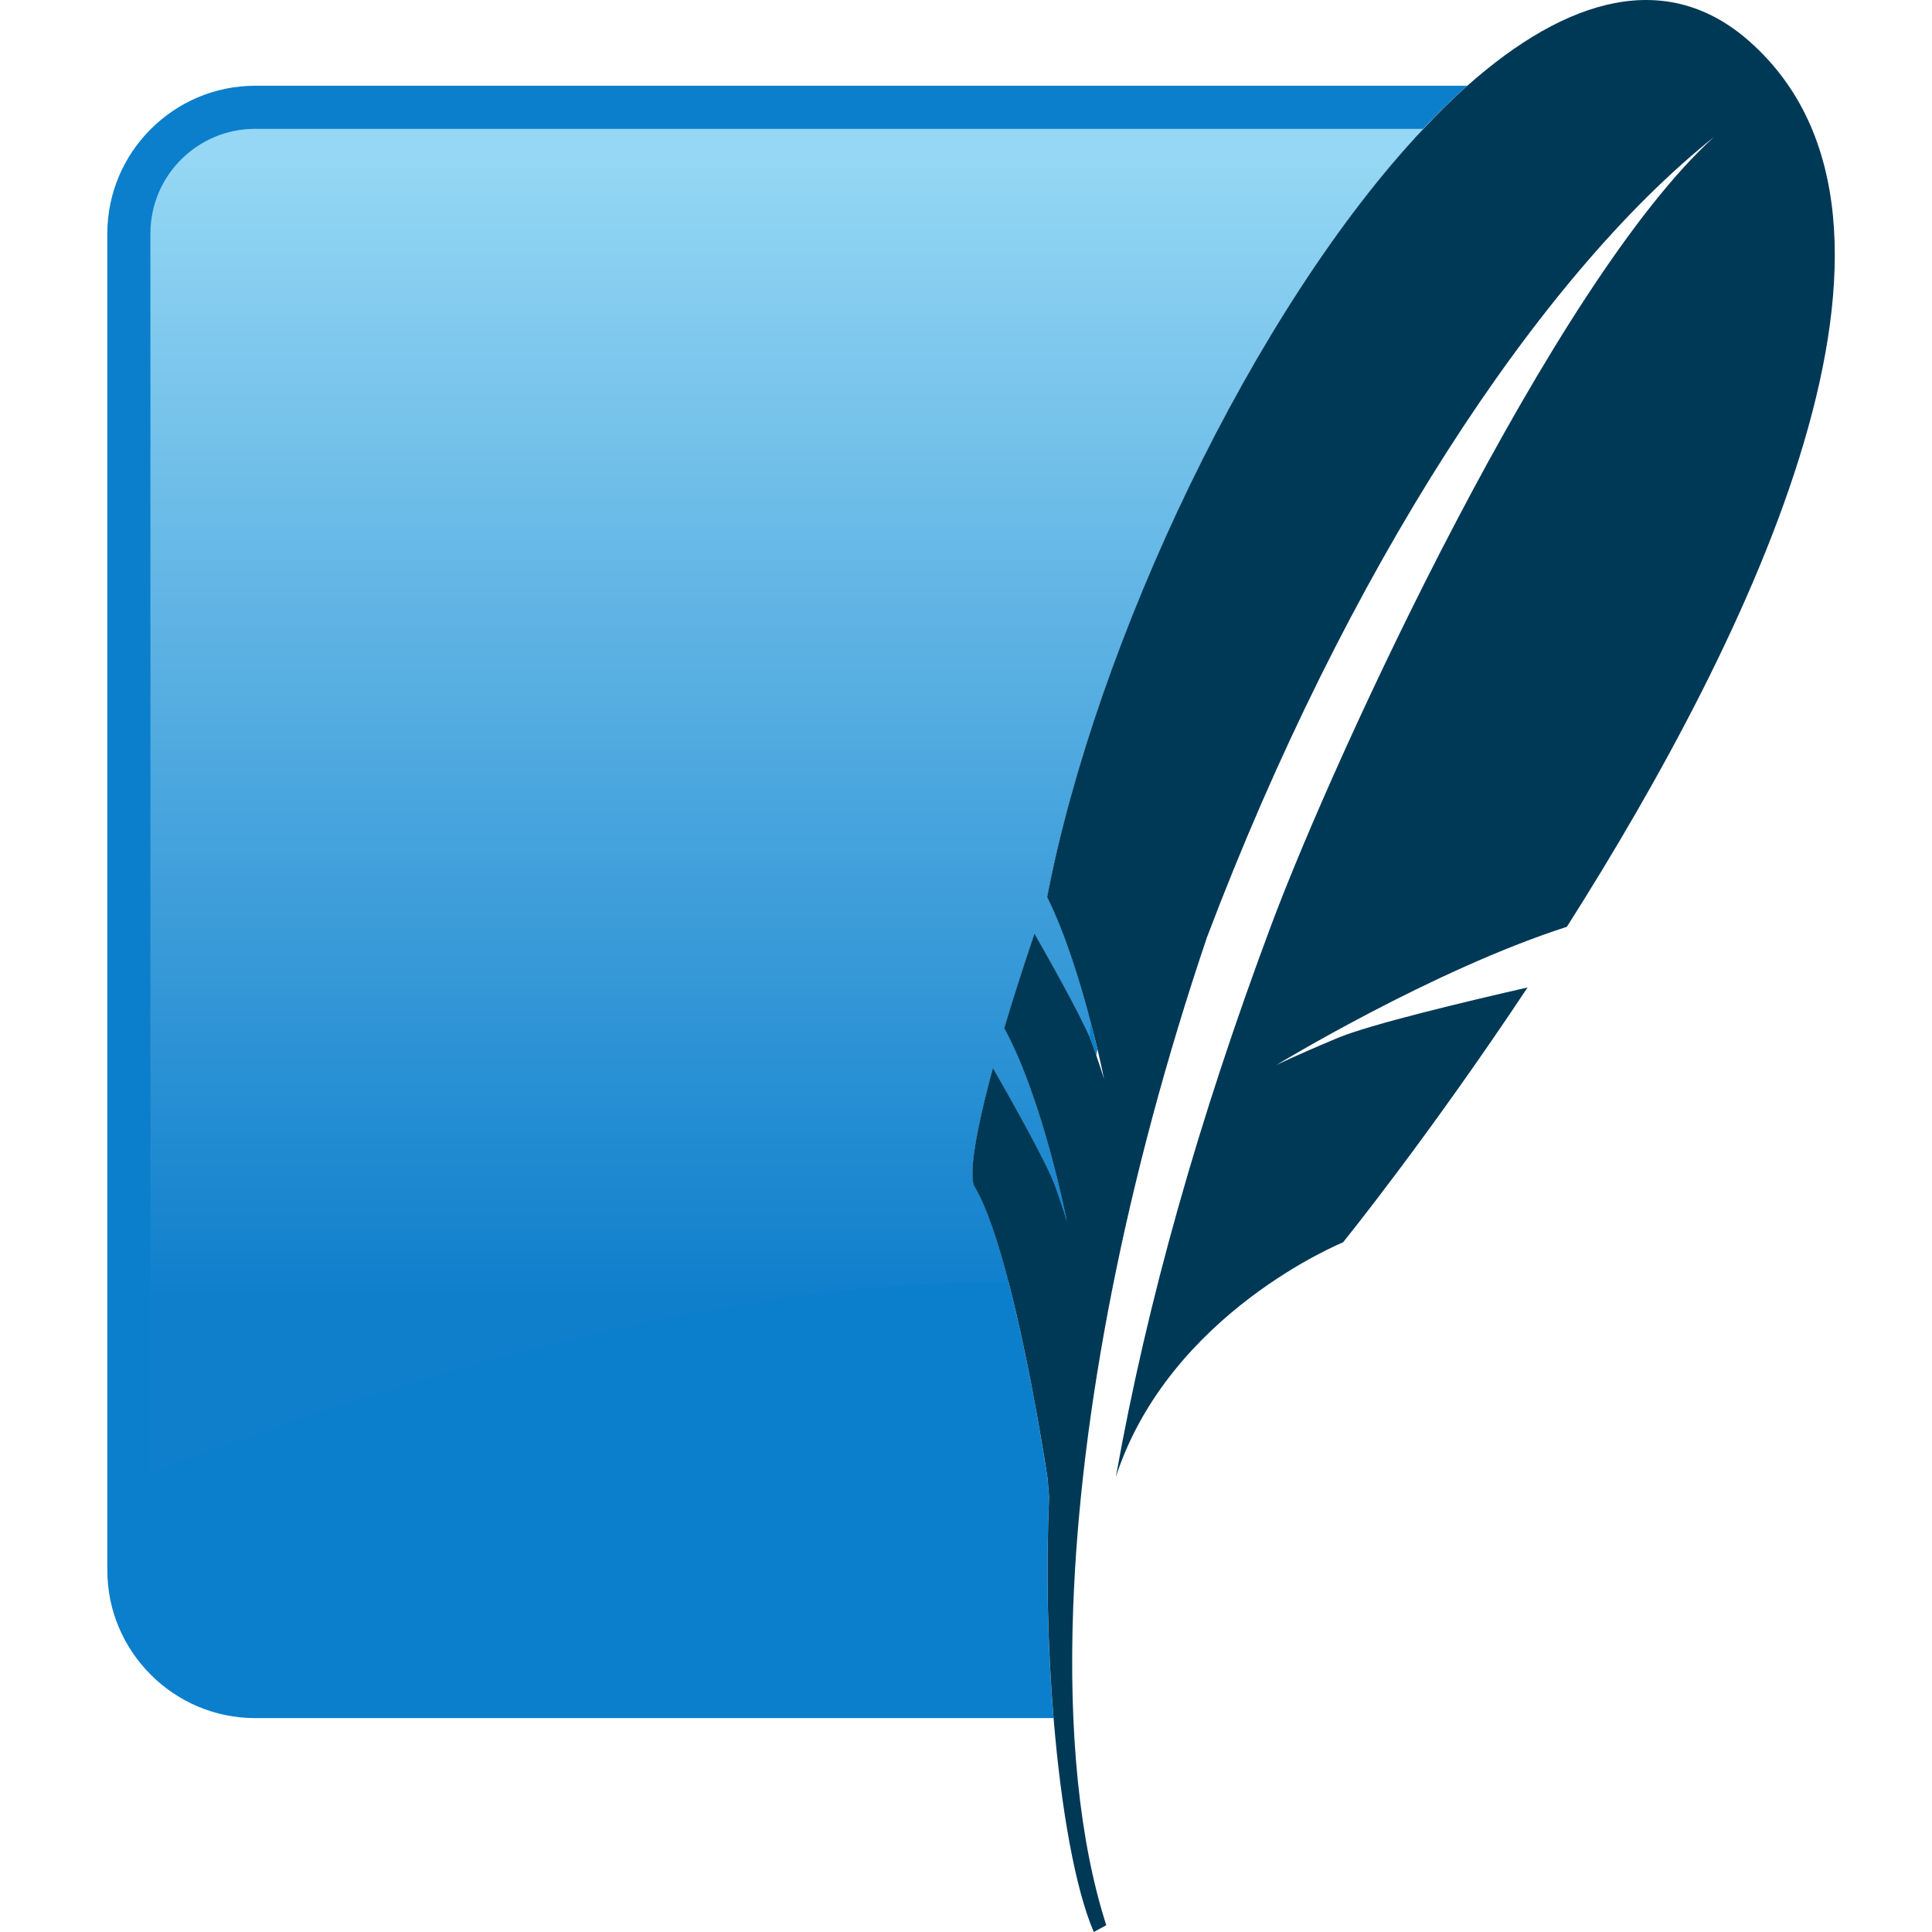
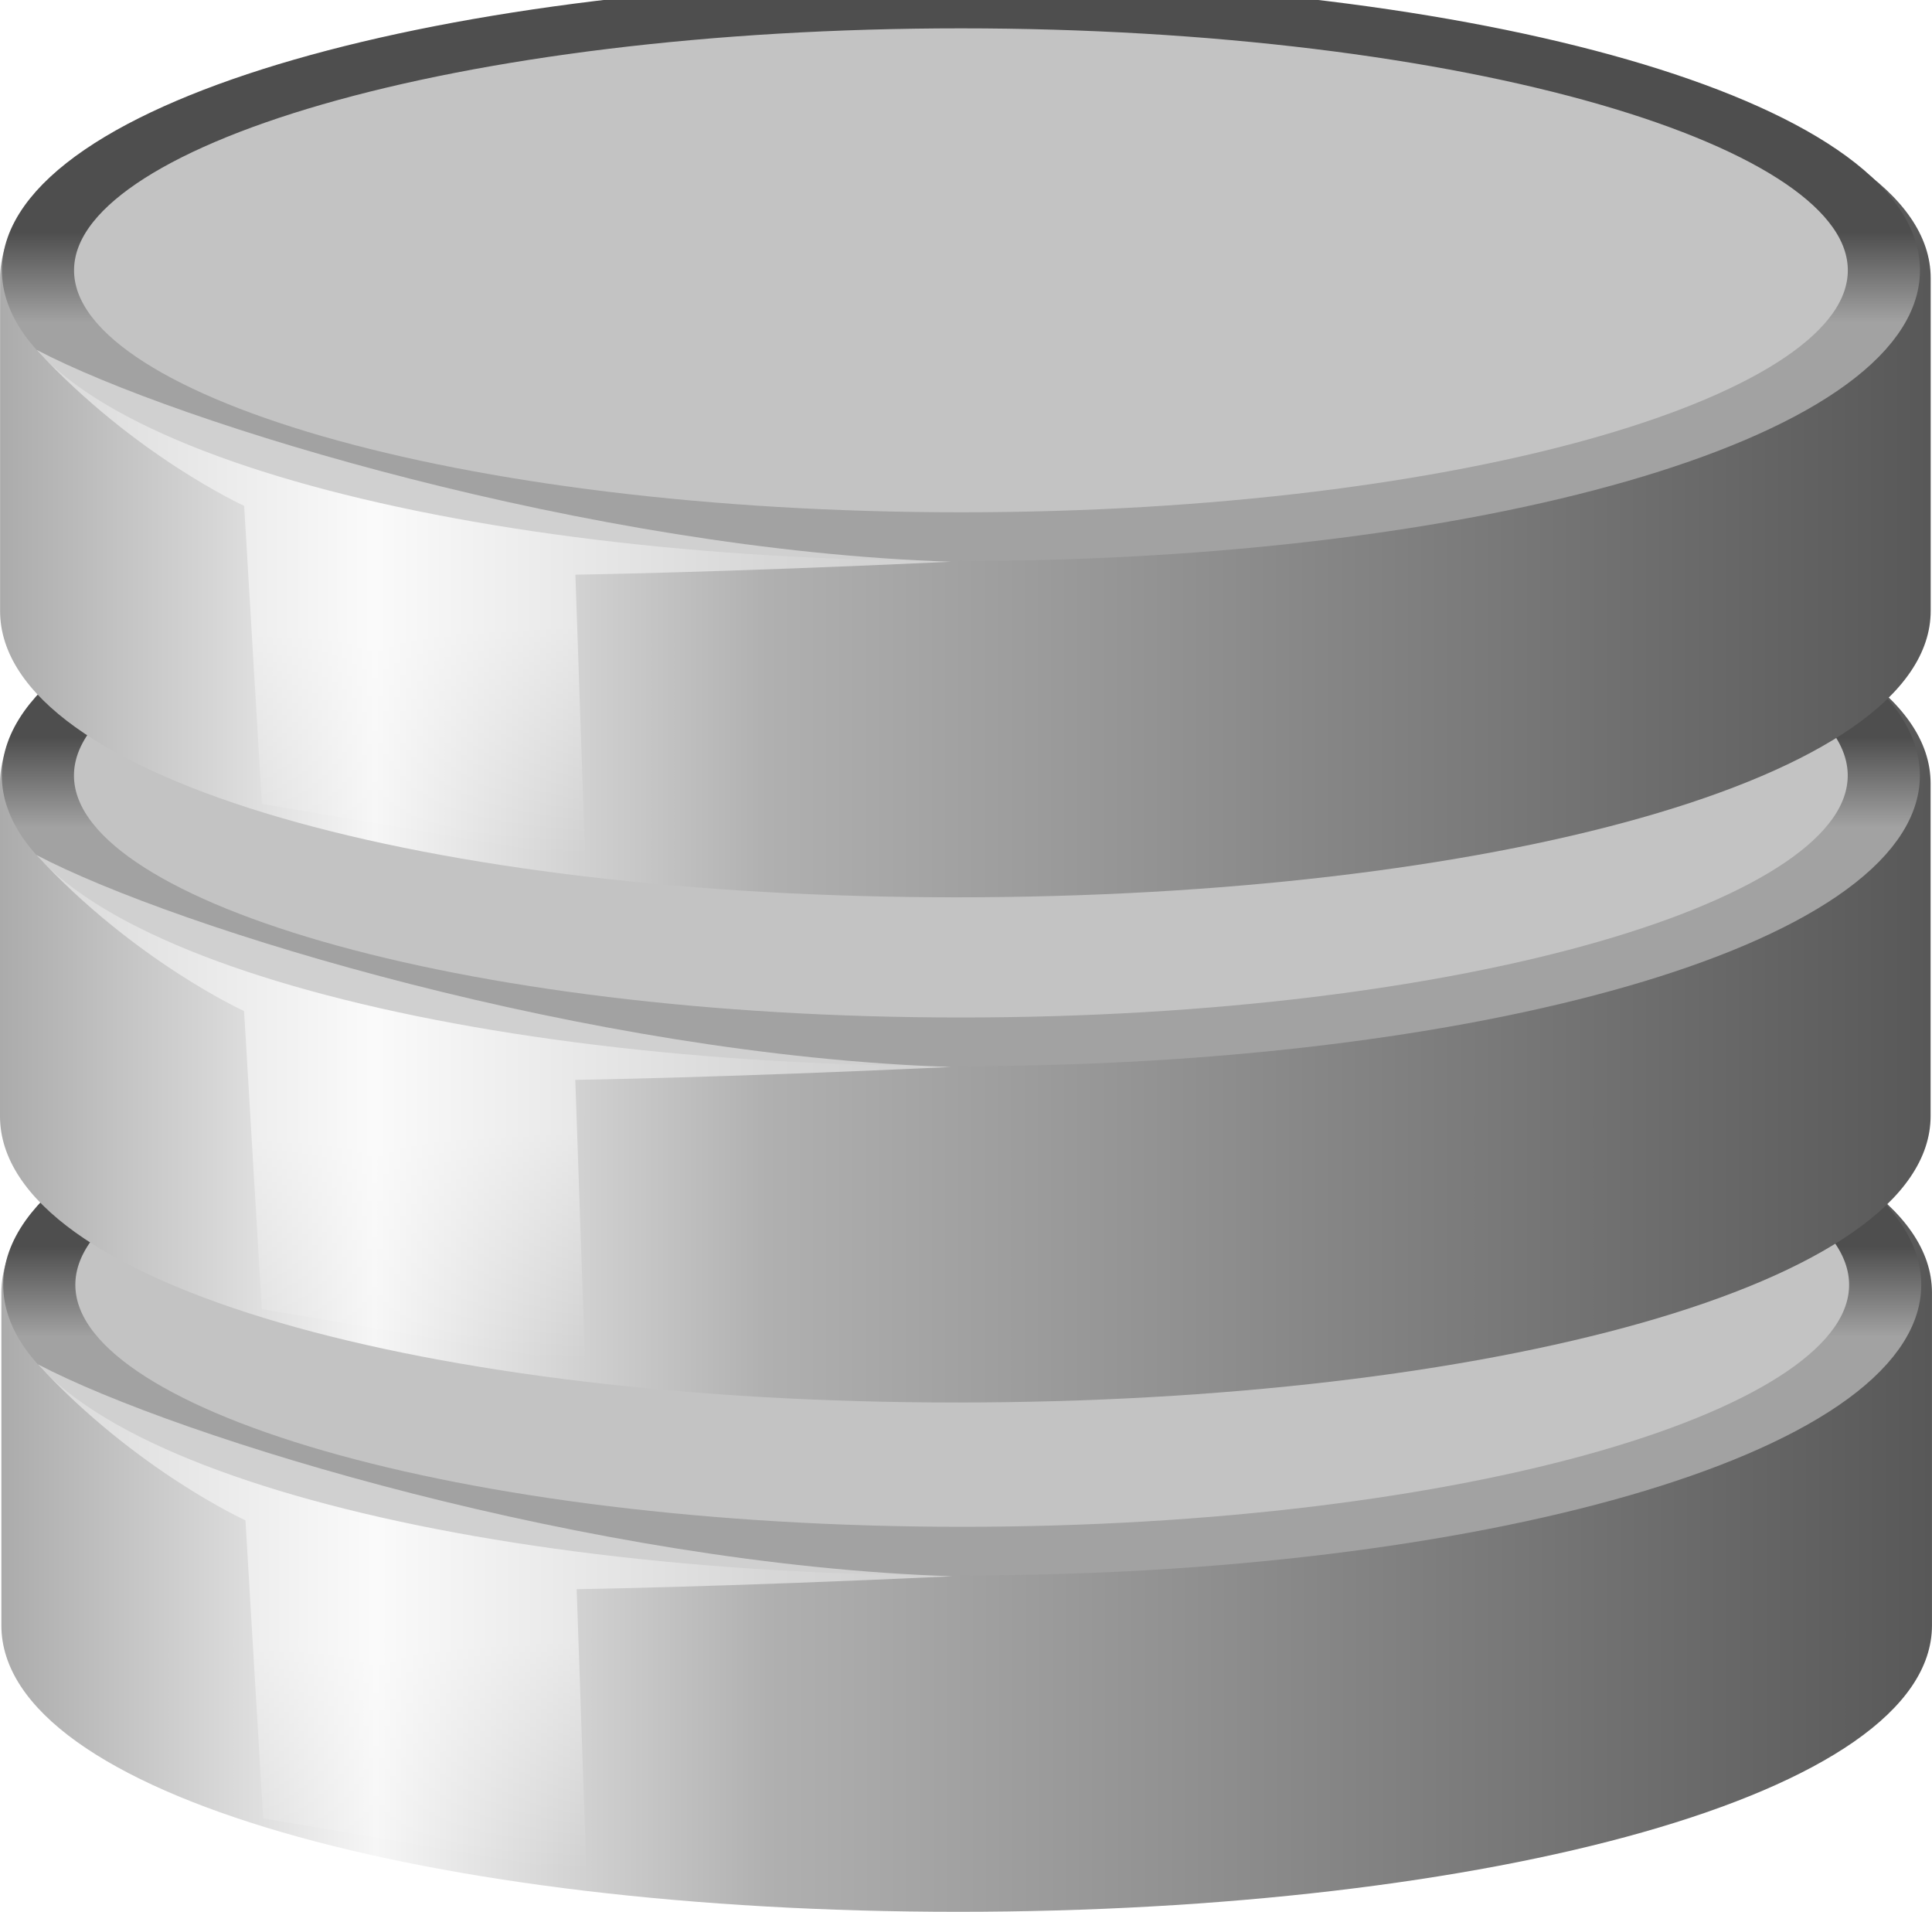
- <svg xmlns="http://www.w3.org/2000/svg" viewBox="0 0 128 128">
+ <svg xmlns="http://www.w3.org/2000/svg" xmlns:xlink="http://www.w3.org/1999/xlink" viewBox="8 10.52 240 237.48">
  <defs>
-     <linearGradient id="sqlite-original-a" x1="-15.615" x2="-6.741" y1="-9.108" y2="-9.108" gradientTransform="rotate(90 -90.486 64.634) scale(9.2712)" gradientUnits="userSpaceOnUse">
-       <stop stop-color="#95d7f4" offset="0" />
-       <stop stop-color="#0f7fcc" offset=".92" />
-       <stop stop-color="#0f7fcc" offset="1" />
+     <linearGradient id="h">
+       <stop offset="0" style="stop-color:#a2a2a2;stop-opacity:1" />
+       <stop offset="1" style="stop-color:#4e4e4e;stop-opacity:1" />
    </linearGradient>
+     <linearGradient id="i">
+       <stop offset="0" style="stop-color:#fff;stop-opacity:1" />
+       <stop offset="1" style="stop-color:#fff;stop-opacity:0" />
+     </linearGradient>
+     <linearGradient id="g">
+       <stop offset="0" style="stop-color:#ababab;stop-opacity:1" />
+       <stop offset=".194" style="stop-color:#f6f6f6;stop-opacity:1" />
+       <stop offset=".397" style="stop-color:#b0b0b0;stop-opacity:1" />
+       <stop offset="1" style="stop-color:#585858;stop-opacity:1" />
+     </linearGradient>
+     <linearGradient id="d">
+       <stop offset="0" style="stop-color:#ababab;stop-opacity:1" />
+       <stop offset=".194" style="stop-color:#f6f6f6;stop-opacity:1" />
+       <stop offset=".397" style="stop-color:#b0b0b0;stop-opacity:1" />
+       <stop offset="1" style="stop-color:#585858;stop-opacity:1" />
+     </linearGradient>
+     <linearGradient id="e">
+       <stop offset="0" style="stop-color:#a2a2a2;stop-opacity:1" />
+       <stop offset="1" style="stop-color:#4e4e4e;stop-opacity:1" />
+     </linearGradient>
+     <linearGradient id="f">
+       <stop offset="0" style="stop-color:#fff;stop-opacity:1" />
+       <stop offset="1" style="stop-color:#fff;stop-opacity:0" />
+     </linearGradient>
+     <linearGradient id="a">
+       <stop offset="0" style="stop-color:#ababab;stop-opacity:1" />
+       <stop offset=".194" style="stop-color:#f6f6f6;stop-opacity:1" />
+       <stop offset=".397" style="stop-color:#b0b0b0;stop-opacity:1" />
+       <stop offset="1" style="stop-color:#585858;stop-opacity:1" />
+     </linearGradient>
+     <linearGradient id="b">
+       <stop offset="0" style="stop-color:#a2a2a2;stop-opacity:1" />
+       <stop offset="1" style="stop-color:#4e4e4e;stop-opacity:1" />
+     </linearGradient>
+     <linearGradient id="c">
+       <stop offset="0" style="stop-color:#fff;stop-opacity:1" />
+       <stop offset="1" style="stop-color:#fff;stop-opacity:0" />
+     </linearGradient>
+     <linearGradient xlink:href="#a" id="j" x1="10.116" x2="38.013" y1="17.512" y2="17.512" gradientTransform="translate(0 -1.714)" gradientUnits="userSpaceOnUse" />
+     <linearGradient xlink:href="#b" id="k" x1="24" x2="24" y1="15.149" y2="13.285" gradientUnits="userSpaceOnUse" />
+     <linearGradient xlink:href="#c" id="l" x1="16.071" x2="16.19" y1="19.5" y2="24.04" gradientTransform="translate(-.143 .929)" gradientUnits="userSpaceOnUse" />
+     <linearGradient xlink:href="#d" id="m" x1="10.116" x2="38.013" y1="17.512" y2="17.512" gradientTransform="translate(0 -1.714)" gradientUnits="userSpaceOnUse" />
+     <linearGradient xlink:href="#e" id="n" x1="24" x2="24" y1="15.149" y2="13.285" gradientUnits="userSpaceOnUse" />
+     <linearGradient xlink:href="#f" id="o" x1="16.071" x2="16.19" y1="19.5" y2="24.04" gradientTransform="translate(-.143 .929)" gradientUnits="userSpaceOnUse" />
+     <linearGradient xlink:href="#g" id="p" x1="10.116" x2="38.013" y1="17.512" y2="17.512" gradientTransform="translate(0 -1.714)" gradientUnits="userSpaceOnUse" />
+     <linearGradient xlink:href="#h" id="q" x1="24" x2="24" y1="15.149" y2="13.285" gradientUnits="userSpaceOnUse" />
+     <linearGradient xlink:href="#i" id="r" x1="16.071" x2="16.19" y1="19.5" y2="24.04" gradientTransform="translate(-.143 .929)" gradientUnits="userSpaceOnUse" />
  </defs>
-   <path d="M69.5 99.176c-.059-.73-.094-1.2-.094-1.2S67.2 83.087 64.57 78.642c-.414-.707.043-3.594 1.207-7.88.68 1.169 3.54 6.192 4.118 7.81.648 1.824.78 2.347.78 2.347s-1.57-8.082-4.144-12.797a162.286 162.286 0 012.004-6.265c.973 1.71 3.313 5.859 3.828 7.3.102.293.192.543.27.774.023-.137.05-.274.074-.414-.59-2.504-1.75-6.86-3.336-10.082 3.52-18.328 15.531-42.824 27.84-53.754H16.9c-5.387 0-9.789 4.406-9.789 9.789v88.57c0 5.383 4.406 9.789 9.79 9.789h52.897a118.657 118.657 0 01-.297-14.652" fill="#0b7fcc" />
-   <path d="M65.777 70.762c.68 1.168 3.54 6.188 4.117 7.809.649 1.824.781 2.347.781 2.347s-1.57-8.082-4.144-12.797a164.535 164.535 0 012.004-6.27c.887 1.567 2.922 5.169 3.652 6.872l.082-.961c-.648-2.496-1.633-5.766-2.898-8.328 3.242-16.871 13.68-38.97 24.926-50.898H16.899a6.94 6.94 0 00-6.934 6.933v82.11c17.527-6.731 38.664-12.88 56.855-12.614-.672-2.605-1.441-4.96-2.25-6.324-.414-.707.043-3.597 1.207-7.879" fill="url(#sqlite-original-a)" />
-   <path d="M115.95 2.781c-5.5-4.906-12.164-2.933-18.734 2.899a44.347 44.347 0 00-2.914 2.859c-11.25 11.926-21.684 34.023-24.926 50.895 1.262 2.563 2.25 5.832 2.894 8.328.168.64.32 1.242.442 1.754.285 1.207.437 1.996.437 1.996s-.101-.383-.515-1.582c-.078-.23-.168-.484-.27-.773-.043-.125-.105-.274-.172-.434-.734-1.703-2.765-5.305-3.656-6.867-.762 2.25-1.437 4.36-2.004 6.265 2.578 4.715 4.149 12.797 4.149 12.797s-.137-.523-.782-2.347c-.578-1.621-3.441-6.64-4.117-7.809-1.164 4.281-1.625 7.172-1.207 7.88.809 1.362 1.574 3.722 2.25 6.323 1.524 5.867 2.586 13.012 2.586 13.012s.031.469.094 1.2a118.653 118.653 0 00.297 14.651c.504 6.11 1.453 11.363 2.664 14.172l.828-.449c-1.781-5.535-2.504-12.793-2.188-21.156.48-12.793 3.422-28.215 8.856-44.289 9.191-24.27 21.938-43.738 33.602-53.035-10.633 9.602-25.023 40.684-29.332 52.195-4.82 12.891-8.238 24.984-10.301 36.574 3.55-10.863 15.047-15.53 15.047-15.53s5.637-6.958 12.227-16.888c-3.95.903-10.43 2.442-12.598 3.352-3.2 1.344-4.067 1.8-4.067 1.8s10.371-6.312 19.27-9.171c12.234-19.27 25.562-46.648 12.141-58.621" fill="#003956" />
+   <g transform="matrix(8.59688 0 0 6.30047 -78.796 85.965)">
+     <path d="M23.941 8.037c-7.625 0-13.825 2.13-13.825 5.475v6.558c0 3.345 6.2 5.648 13.825 5.648s14.072-2.303 14.072-5.648v-6.558c0-3.345-6.447-5.475-14.072-5.475" style="color:#000;display:block;overflow:visible;visibility:visible;fill:url(#j);fill-opacity:1;fill-rule:nonzero;stroke:none;stroke-width:.769;marker:none" />
+     <ellipse cx="24" cy="14.071" rx="12.857" ry="5.5" style="color:#000;display:block;overflow:visible;visibility:visible;fill:#c3c3c3;fill-opacity:1;fill-rule:nonzero;stroke:url(#k);stroke-width:1.005;stroke-linecap:butt;stroke-linejoin:miter;stroke-miterlimit:10;stroke-dasharray:none;stroke-dashoffset:0;stroke-opacity:1;marker:none" transform="matrix(1.0373 0 0 .95462 -.895 -.076)" />
+     <path d="m13.643 18 .256 5.876 4.672 1.084-.142-5.603s2.071-.04 5.428-.254c-5.216-.233-11.183-2.725-13.214-4.18 1.417 2.093 3 3.077 3 3.077" style="color:#000;display:block;overflow:visible;visibility:visible;opacity:.494;fill:url(#l);fill-opacity:1;fill-rule:nonzero;stroke:none;stroke-width:1;marker:none" />
+   </g>
+   <g transform="matrix(8.59688 0 0 6.30047 -78.967 22.701)">
+     <path d="M23.941 8.036c-7.625 0-13.825 2.131-13.825 5.476v6.558c0 3.345 6.2 5.648 13.825 5.648s14.072-2.303 14.072-5.648v-6.558c0-3.345-6.447-5.476-14.072-5.476" style="color:#000;display:block;overflow:visible;visibility:visible;fill:url(#m);fill-opacity:1;fill-rule:nonzero;stroke:none;stroke-width:.769;marker:none" />
+     <ellipse cx="24" cy="14.071" rx="12.857" ry="5.5" style="color:#000;display:block;overflow:visible;visibility:visible;fill:#c3c3c3;fill-opacity:1;fill-rule:nonzero;stroke:url(#n);stroke-width:1.005;stroke-linecap:butt;stroke-linejoin:miter;stroke-miterlimit:10;stroke-dasharray:none;stroke-dashoffset:0;stroke-opacity:1;marker:none" transform="matrix(1.0373 0 0 .95462 -.895 -.076)" />
+     <path d="m13.643 18 .256 5.876 4.672 1.084-.142-5.603s2.071-.04 5.428-.254c-5.216-.233-11.183-2.725-13.214-4.179 1.417 2.092 3 3.076 3 3.076" style="color:#000;display:block;overflow:visible;visibility:visible;opacity:.494;fill:url(#o);fill-opacity:1;fill-rule:nonzero;stroke:none;stroke-width:1;marker:none" />
+   </g>
+   <g transform="matrix(8.59688 0 0 6.30047 -78.956 -40.054)">
+     <path d="M23.941 8.037c-7.625 0-13.825 2.13-13.825 5.475v6.558c0 3.345 6.2 5.648 13.825 5.648s14.072-2.303 14.072-5.648v-6.558c0-3.345-6.447-5.475-14.072-5.475" style="color:#000;display:block;overflow:visible;visibility:visible;fill:url(#p);fill-opacity:1;fill-rule:nonzero;stroke:none;stroke-width:.769;marker:none" />
+     <ellipse cx="24" cy="14.071" rx="12.857" ry="5.5" style="color:#000;display:block;overflow:visible;visibility:visible;fill:#c3c3c3;fill-opacity:1;fill-rule:nonzero;stroke:url(#q);stroke-width:1.005;stroke-linecap:butt;stroke-linejoin:miter;stroke-miterlimit:10;stroke-dasharray:none;stroke-dashoffset:0;stroke-opacity:1;marker:none" transform="matrix(1.0373 0 0 .95462 -.895 -.076)" />
+     <path d="m13.643 18 .256 5.876 4.672 1.084-.142-5.603s2.071-.04 5.428-.255c-5.216-.233-11.183-2.724-13.214-4.178 1.417 2.093 3 3.076 3 3.076" style="color:#000;display:block;overflow:visible;visibility:visible;opacity:.494;fill:url(#r);fill-opacity:1;fill-rule:nonzero;stroke:none;stroke-width:1;marker:none" />
+   </g>
</svg>
